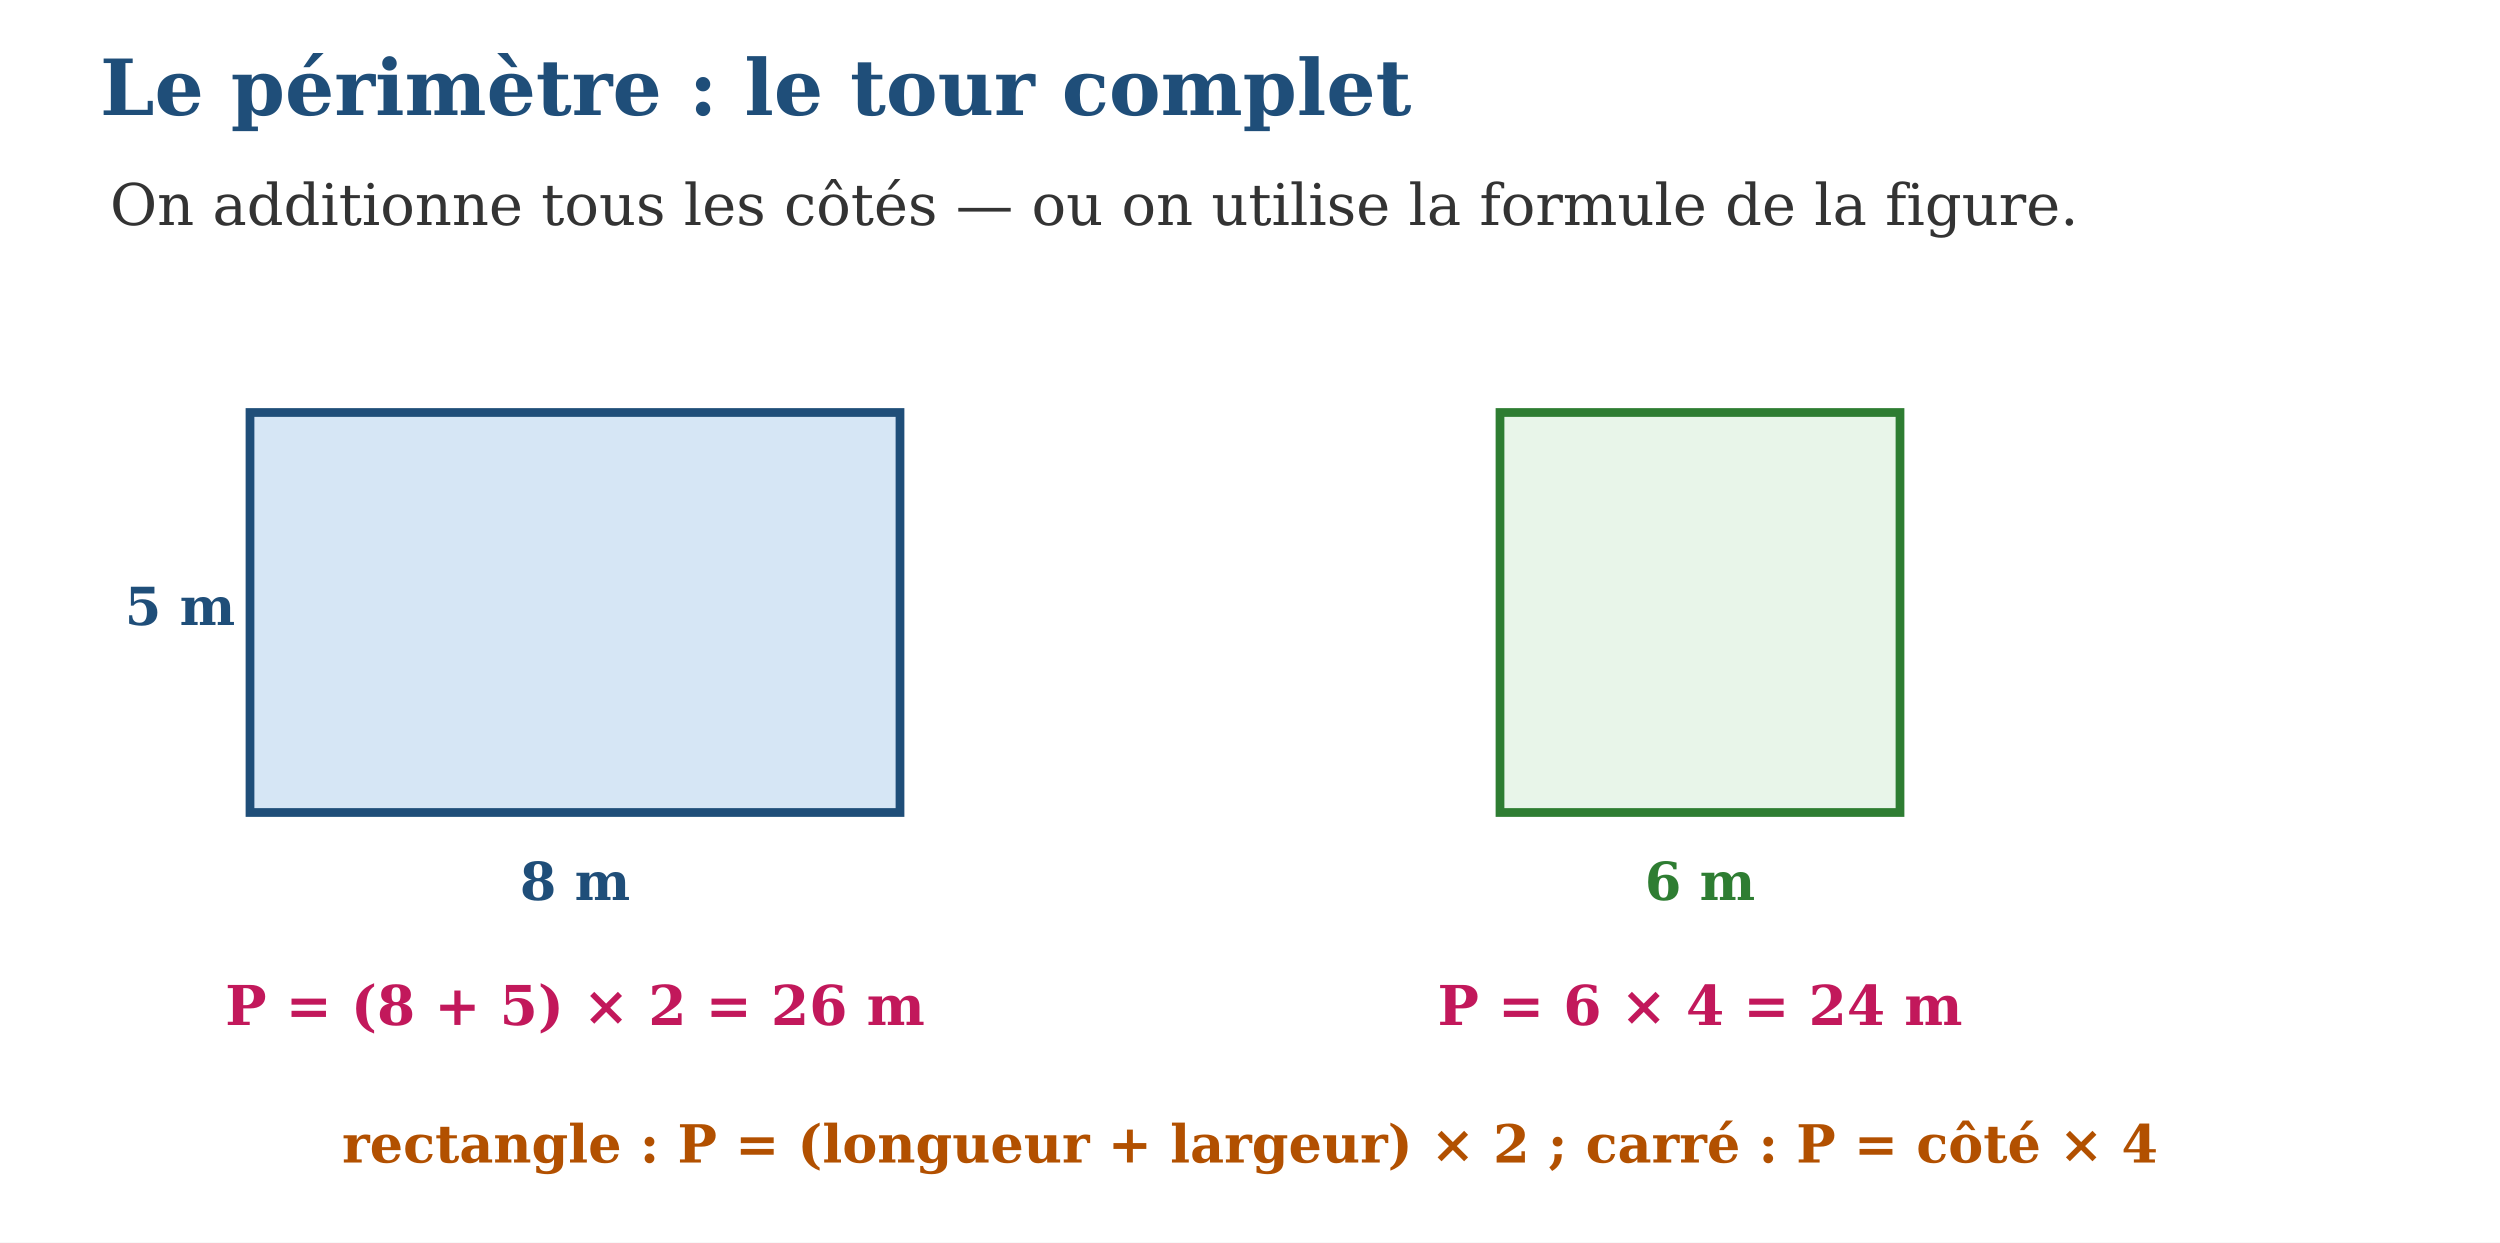
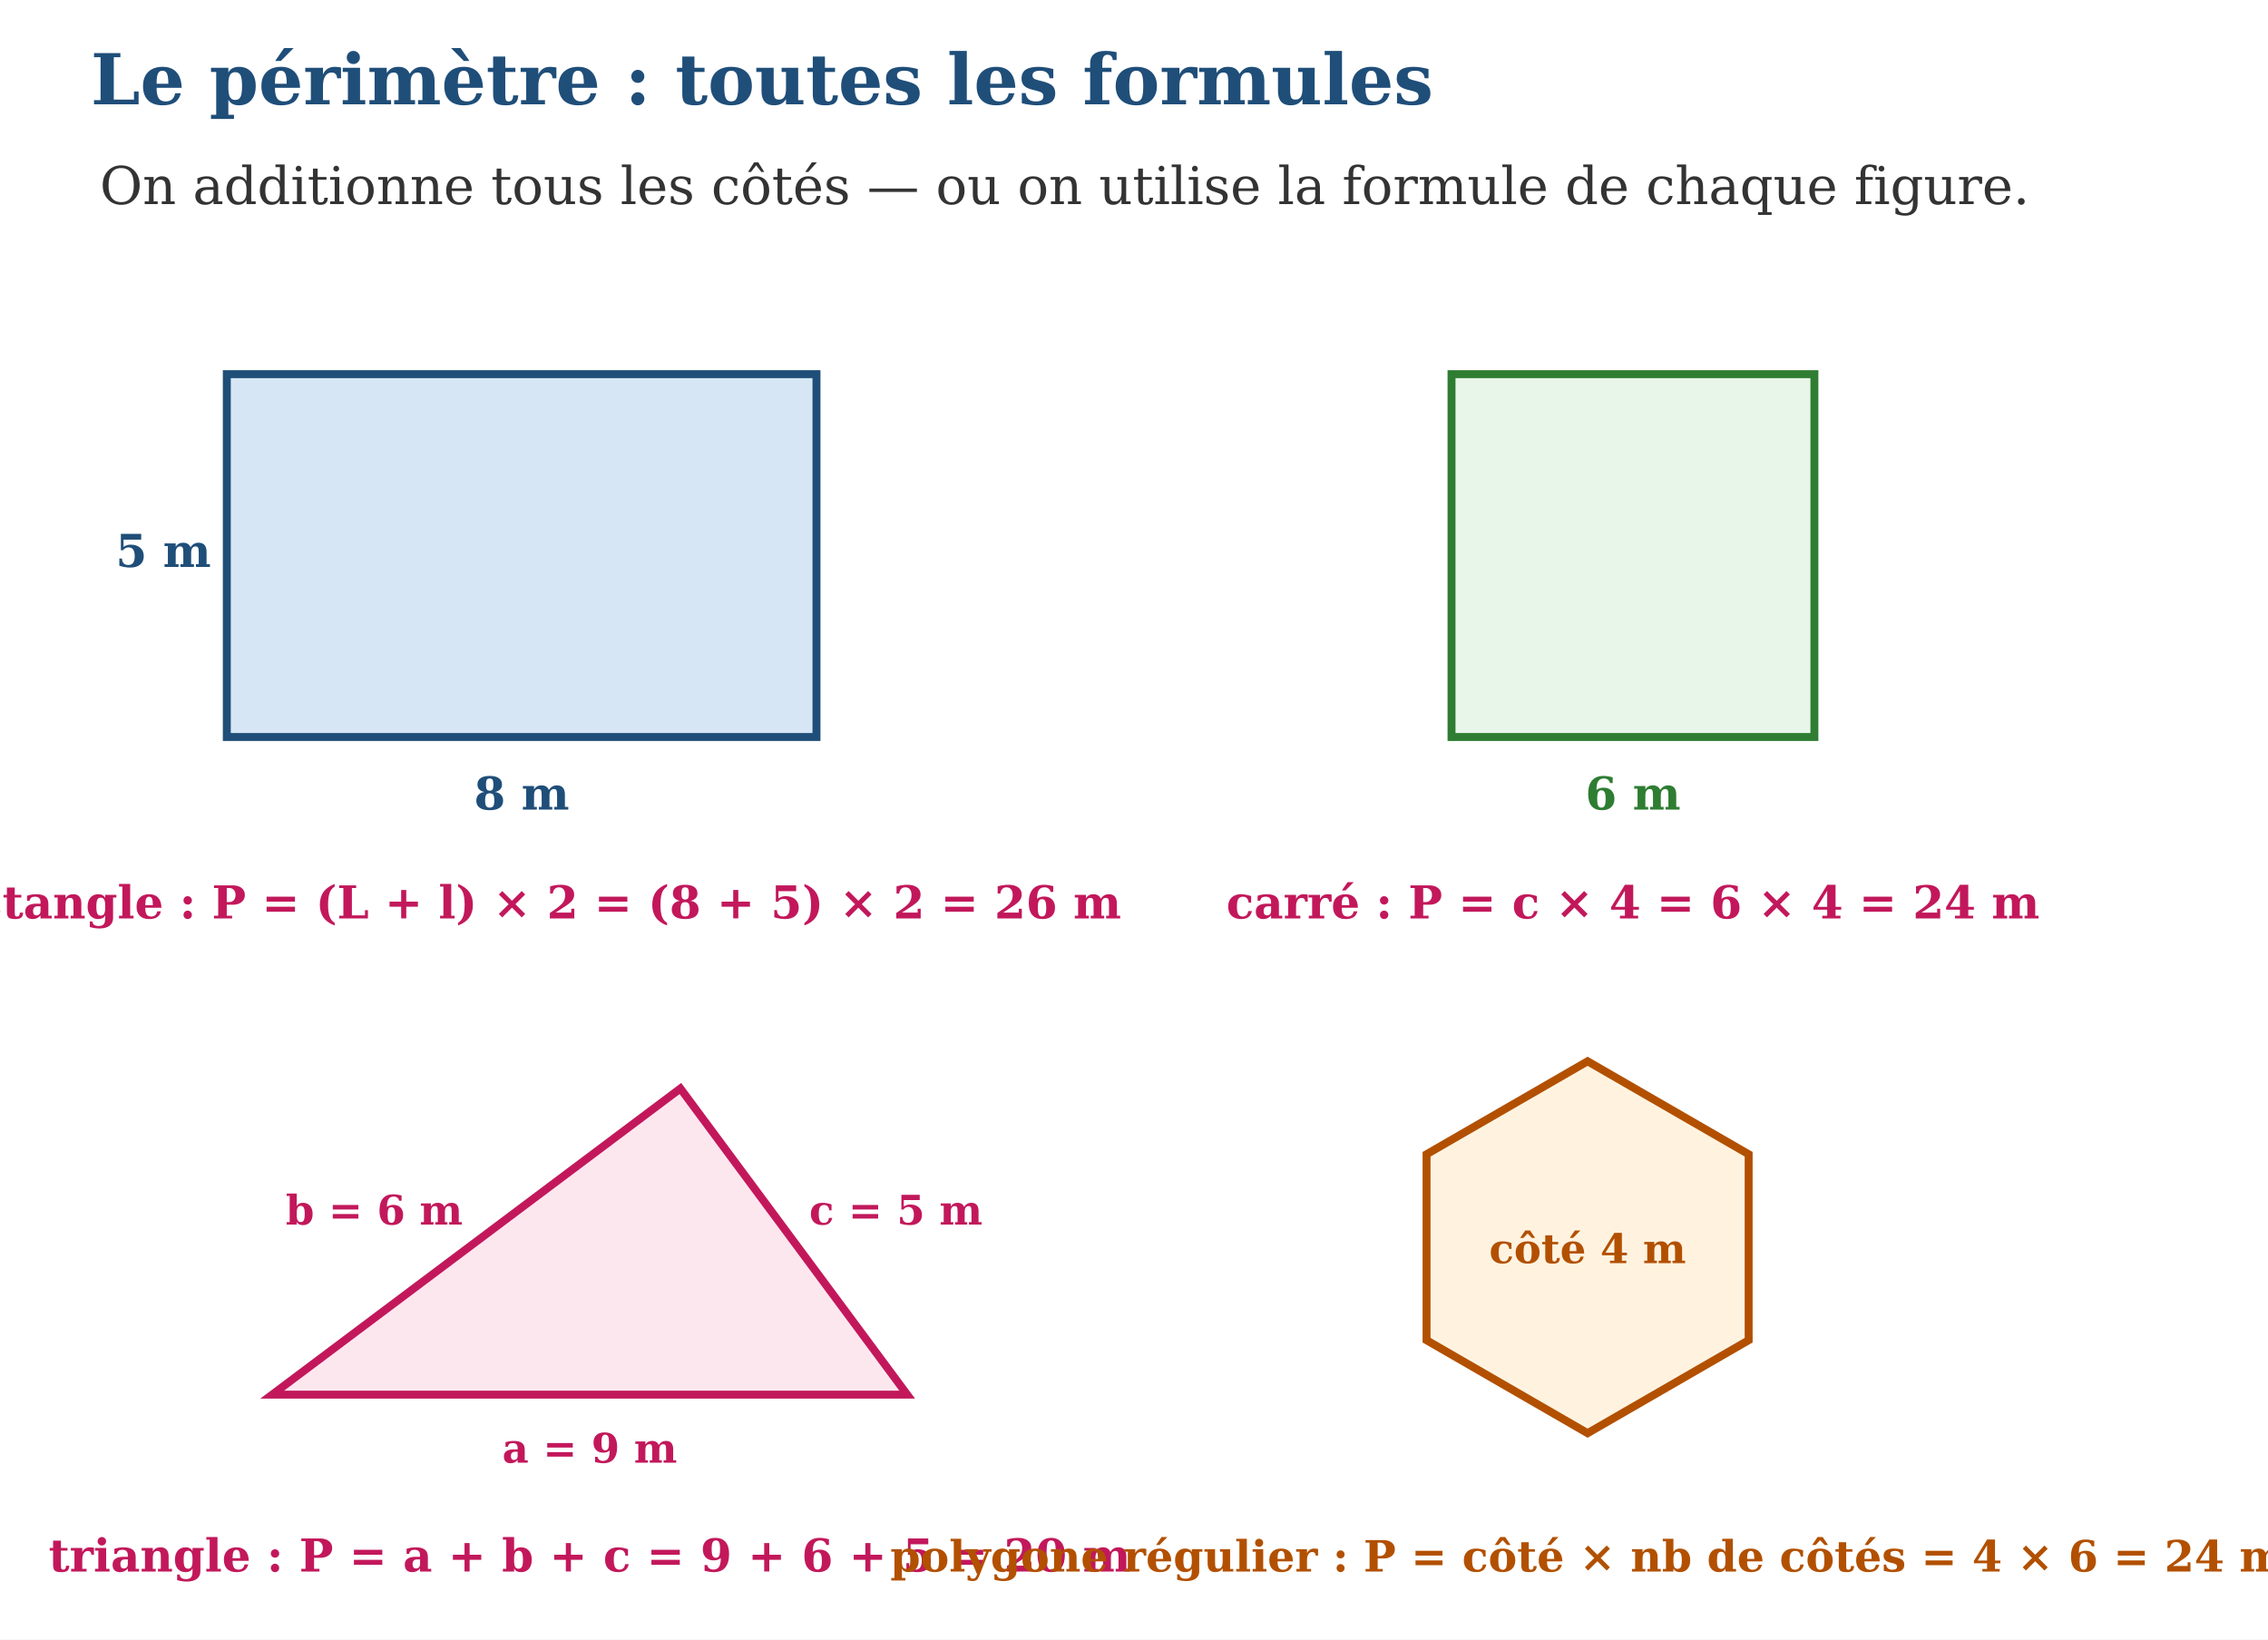
- <svg xmlns="http://www.w3.org/2000/svg" width="1000" height="497">
+ <svg xmlns="http://www.w3.org/2000/svg" width="1000" height="723">
  <rect width="100%" height="100%" fill="white" />
-   <text x="40" y="46" font-family="DejaVu Serif" font-size="31" font-weight="bold" fill="#1F4E79">Le périmètre : le tour complet</text>
-   <text x="44" y="90" font-family="DejaVu Serif" font-size="23" fill="#333">On additionne tous les côtés — ou on utilise la formule de la figure.</text>
+   <text x="40" y="46" font-family="DejaVu Serif" font-size="31" font-weight="bold" fill="#1F4E79">Le périmètre : toutes les formules</text>
+   <text x="44" y="90" font-family="DejaVu Serif" font-size="23" fill="#333">On additionne tous les côtés — ou on utilise la formule de chaque figure.</text>
  <polygon points="100,325 360,325 360,165 100,165" fill="#D6E6F5" stroke="#1F4E79" stroke-width="3.5" />
-   <text x="230" y="360" font-family="DejaVu Serif" font-size="21" fill="#1F4E79" font-weight="bold" text-anchor="middle">8 m</text>
-   <text x="72" y="250" font-family="DejaVu Serif" font-size="21" fill="#1F4E79" font-weight="bold" text-anchor="middle">5 m</text>
-   <text x="230" y="410" font-family="DejaVu Serif" font-size="22" fill="#C2185B" font-weight="bold" text-anchor="middle">P = (8 + 5) × 2 = 26 m</text>
-   <polygon points="600,325 760,325 760,165 600,165" fill="#E8F5E9" stroke="#2E7D32" stroke-width="3.5" />
-   <text x="680" y="360" font-family="DejaVu Serif" font-size="21" fill="#2E7D32" font-weight="bold" text-anchor="middle">6 m</text>
-   <text x="680" y="410" font-family="DejaVu Serif" font-size="22" fill="#C2185B" font-weight="bold" text-anchor="middle">P = 6 × 4 = 24 m</text>
-   <text x="500" y="465" font-family="DejaVu Serif" font-size="21" fill="#B25000" font-weight="bold" text-anchor="middle">rectangle : P = (longueur + largeur) × 2 ; carré : P = côté × 4</text>
+   <text x="230" y="357" font-family="DejaVu Serif" font-size="20" fill="#1F4E79" font-weight="bold" text-anchor="middle">8 m</text>
+   <text x="72" y="250" font-family="DejaVu Serif" font-size="20" fill="#1F4E79" font-weight="bold" text-anchor="middle">5 m</text>
+   <text x="230" y="405" font-family="DejaVu Serif" font-size="20" fill="#C2185B" font-weight="bold" text-anchor="middle">rectangle : P = (L + l) × 2 = (8 + 5) × 2 = 26 m</text>
+   <polygon points="640,325 800,325 800,165 640,165" fill="#E8F5E9" stroke="#2E7D32" stroke-width="3.5" />
+   <text x="720" y="357" font-family="DejaVu Serif" font-size="20" fill="#2E7D32" font-weight="bold" text-anchor="middle">6 m</text>
+   <text x="720" y="405" font-family="DejaVu Serif" font-size="20" fill="#C2185B" font-weight="bold" text-anchor="middle">carré : P = c × 4 = 6 × 4 = 24 m</text>
+   <polygon points="120,615 400,615 300,480" fill="#FDE7EF" stroke="#C2185B" stroke-width="3.5" />
+   <text x="260" y="645" font-family="DejaVu Serif" font-size="18" fill="#C2185B" font-weight="bold" text-anchor="middle">a = 9 m</text>
+   <text x="165" y="540" font-family="DejaVu Serif" font-size="18" fill="#C2185B" font-weight="bold" text-anchor="middle">b = 6 m</text>
+   <text x="395" y="540" font-family="DejaVu Serif" font-size="18" fill="#C2185B" font-weight="bold" text-anchor="middle">c = 5 m</text>
+   <text x="260" y="693" font-family="DejaVu Serif" font-size="20" fill="#C2185B" font-weight="bold" text-anchor="middle">triangle : P = a + b + c = 9 + 6 + 5 = 20 m</text>
+   <polygon points="771.014,591 700,632 628.986,591 628.986,509 700,468 771.014,509" fill="#FFF3E0" stroke="#B25000" stroke-width="3.5" />
+   <text x="700" y="557" font-family="DejaVu Serif" font-size="18" fill="#B25000" font-weight="bold" text-anchor="middle">côté 4 m</text>
+   <text x="700" y="693" font-family="DejaVu Serif" font-size="19" fill="#B25000" font-weight="bold" text-anchor="middle">polygone régulier : P = côté × nb de côtés = 4 × 6 = 24 m</text>
</svg>
